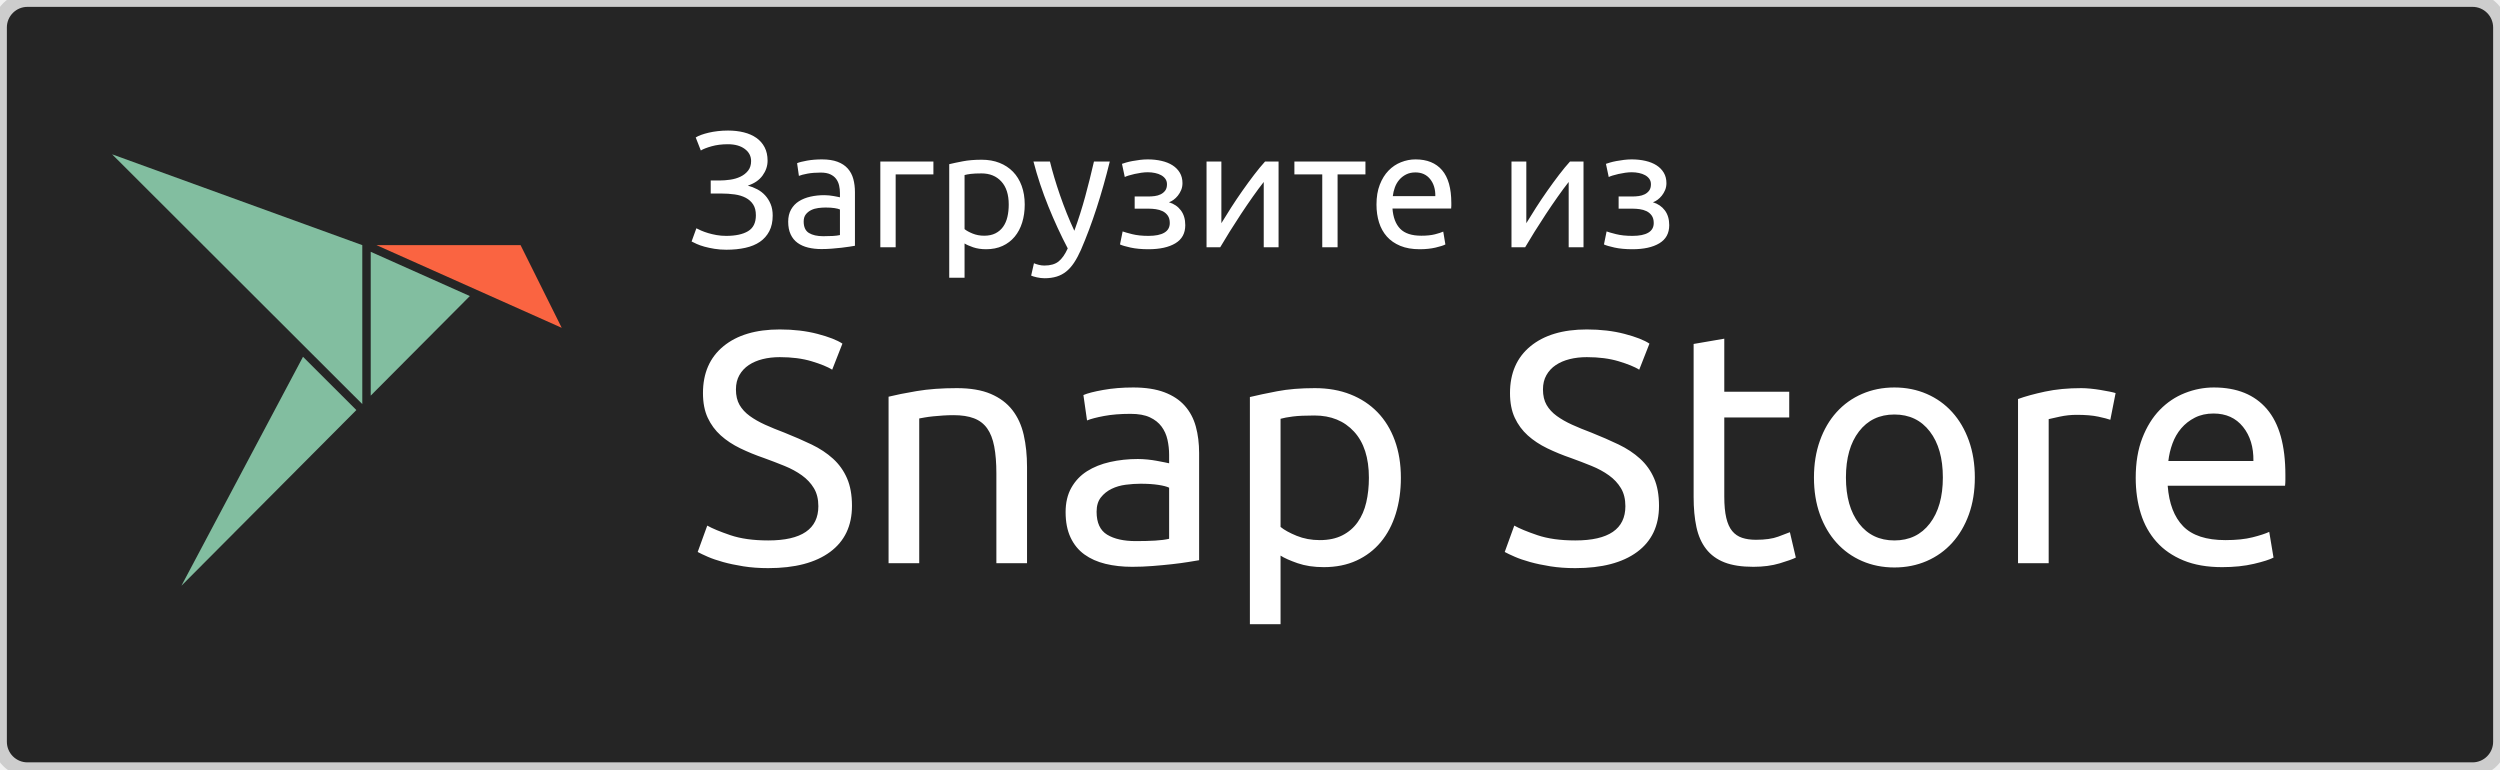
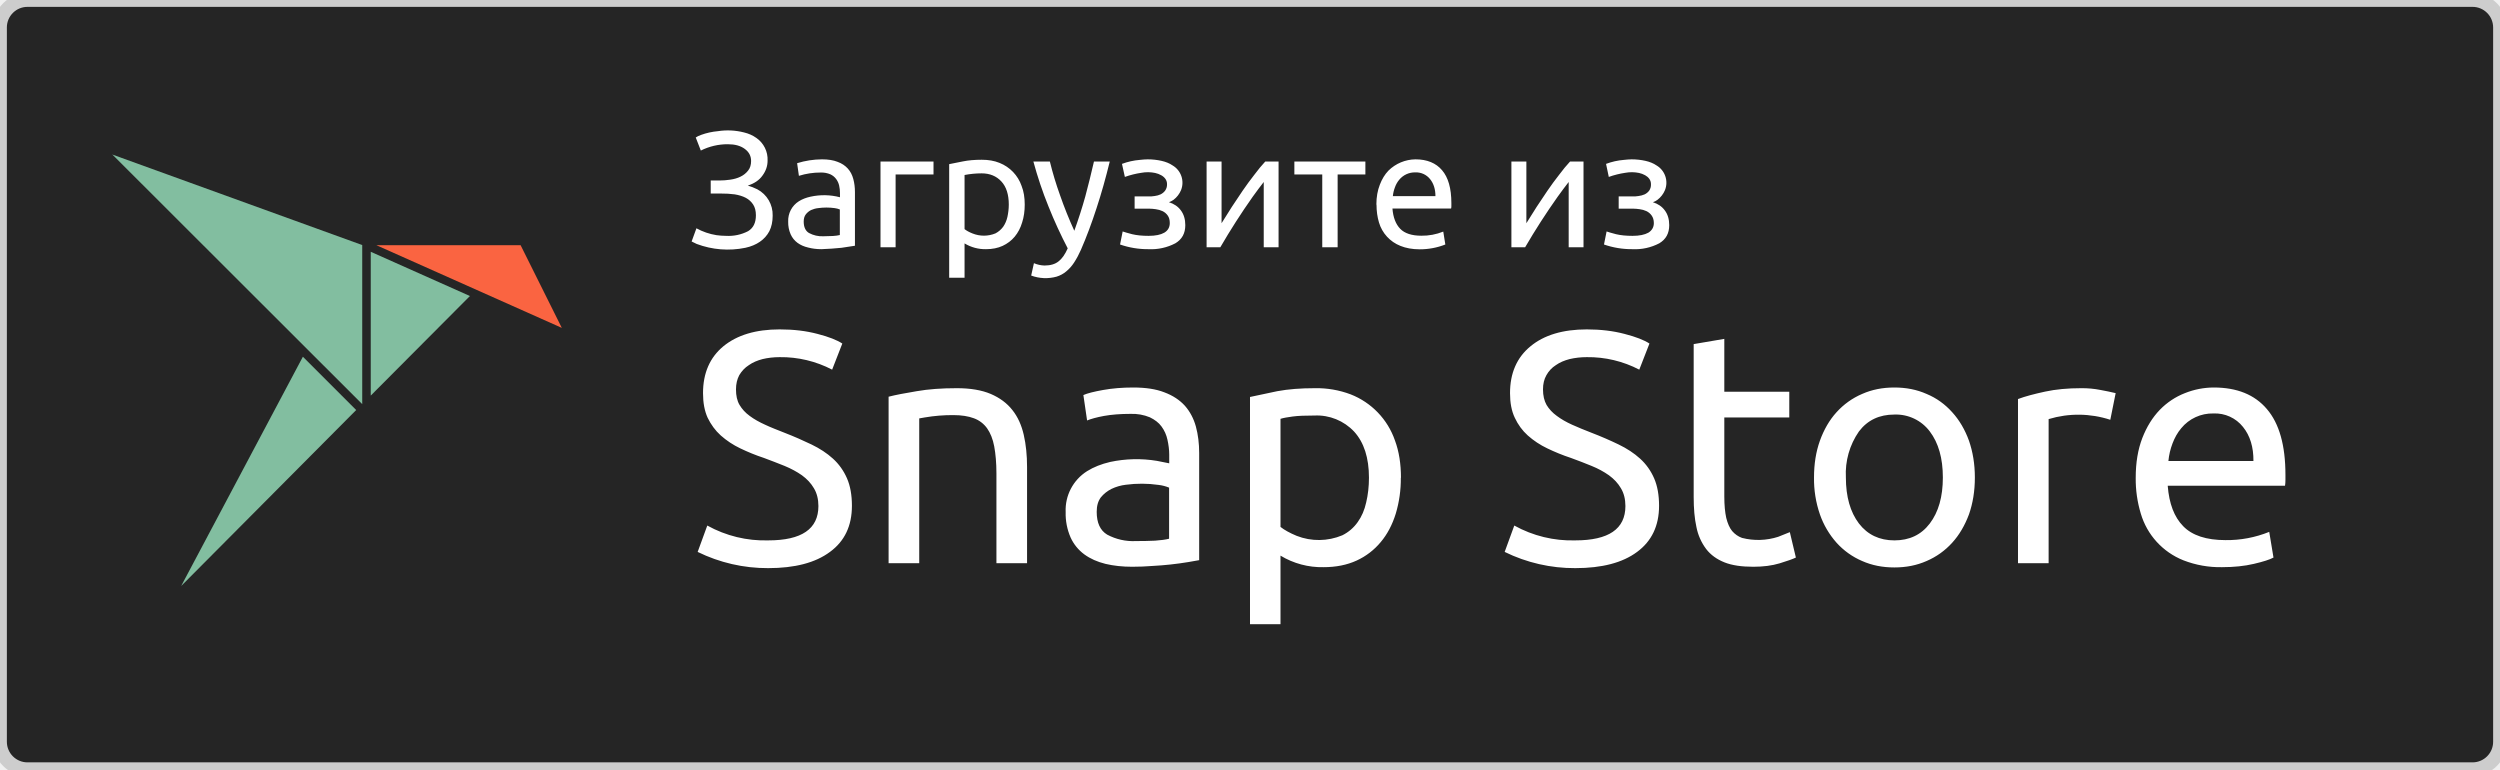
- <svg xmlns="http://www.w3.org/2000/svg" width="182px" height="56px" viewBox="0 0 182 56" version="1.1">
-   <g id="[RU]-snap-store-black-uneditable" stroke="none" stroke-width="1" fill="none" fill-rule="evenodd">
-     <rect id="Rectangle-path" stroke="#CDCDCD" fill="#252525" x="0" y="0" width="182" height="56" rx="2" />
-     <g id="logo" transform="translate(8, 11)" fill-rule="nonzero">
-       <path d="M18.988,17.802 L18.988,7.331 L26.205,10.553 L18.988,17.802 Z M5.208,31.641 L14.059,14.974 L17.942,18.852 L5.208,31.641 Z M0.16,0.233 L18.375,6.846 L18.375,18.417 L0.16,0.233 Z" id="body" fill="#82BEA0" />
-       <polygon id="head" fill="#FA6441" points="29.897 6.845 19.406 6.845 32.894 12.866" />
+ <svg xmlns="http://www.w3.org/2000/svg" width="182" height="56">
+   <g fill="none" fill-rule="evenodd">
+     <rect stroke="#CDCDCD" fill="#252525" width="182" height="56" rx="2" />
+     <g fill-rule="nonzero">
+       <path d="M26.99 28.8V18.33l7.22 3.22-7.22 7.25zM13.2 42.64l8.85-16.67 3.88 3.88-12.73 12.8zm-5.05-31.4l18.22 6.6v11.58L8.16 11.23z" fill="#82BEA0" />
+       <path fill="#FA6441" d="M37.9 17.85H27.4l13.5 6.02z" />
    </g>
-     <path d="M51.74,13.14 L52.364,13.14 C52.628,13.14 52.896,13.12 53.168,13.08 C53.44,13.04 53.688,12.966 53.912,12.858 C54.136,12.75 54.32,12.604 54.464,12.42 C54.608,12.236 54.68,12.004 54.68,11.724 C54.68,11.364 54.526,11.07 54.218,10.842 C53.91,10.614 53.5,10.5 52.988,10.5 C52.548,10.5 52.152,10.55 51.8,10.65 C51.448,10.75 51.188,10.852 51.02,10.956 L50.648,10.008 C50.744,9.944 50.874,9.882 51.038,9.822 C51.202,9.762 51.386,9.708 51.59,9.66 C51.794,9.612 52.016,9.574 52.256,9.546 C52.496,9.518 52.744,9.504 53,9.504 C53.416,9.504 53.8,9.548 54.152,9.636 C54.504,9.724 54.808,9.858 55.064,10.038 C55.32,10.218 55.52,10.446 55.664,10.722 C55.808,10.998 55.88,11.324 55.88,11.7 C55.88,12.084 55.758,12.444 55.514,12.78 C55.27,13.116 54.912,13.36 54.44,13.512 C54.68,13.576 54.91,13.666 55.13,13.782 C55.35,13.898 55.542,14.046 55.706,14.226 C55.87,14.406 56.002,14.616 56.102,14.856 C56.202,15.096 56.252,15.376 56.252,15.696 C56.252,16.136 56.17,16.514 56.006,16.83 C55.842,17.146 55.614,17.404 55.322,17.604 C55.03,17.804 54.676,17.95 54.26,18.042 C53.844,18.134 53.384,18.18 52.88,18.18 C52.576,18.18 52.288,18.158 52.016,18.114 C51.744,18.07 51.5,18.018 51.284,17.958 C51.068,17.898 50.88,17.832 50.72,17.76 C50.56,17.688 50.436,17.628 50.348,17.58 L50.696,16.62 C50.784,16.668 50.902,16.724 51.05,16.788 C51.198,16.852 51.364,16.912 51.548,16.968 C51.732,17.024 51.936,17.072 52.16,17.112 C52.384,17.152 52.62,17.172 52.868,17.172 C53.548,17.172 54.078,17.058 54.458,16.83 C54.838,16.602 55.028,16.216 55.028,15.672 C55.028,15.352 54.962,15.09 54.83,14.886 C54.698,14.682 54.518,14.52 54.29,14.4 C54.062,14.28 53.794,14.198 53.486,14.154 C53.178,14.11 52.844,14.088 52.484,14.088 L51.74,14.088 L51.74,13.14 Z M59.936,17.196 C60.2,17.196 60.434,17.19 60.638,17.178 C60.842,17.166 61.012,17.144 61.148,17.112 L61.148,15.252 C61.068,15.212 60.938,15.178 60.758,15.15 C60.578,15.122 60.36,15.108 60.104,15.108 C59.936,15.108 59.758,15.12 59.57,15.144 C59.382,15.168 59.21,15.218 59.054,15.294 C58.898,15.37 58.768,15.474 58.664,15.606 C58.56,15.738 58.508,15.912 58.508,16.128 C58.508,16.528 58.636,16.806 58.892,16.962 C59.148,17.118 59.496,17.196 59.936,17.196 Z M59.84,11.604 C60.288,11.604 60.666,11.662 60.974,11.778 C61.282,11.894 61.53,12.058 61.718,12.27 C61.906,12.482 62.04,12.734 62.12,13.026 C62.2,13.318 62.24,13.64 62.24,13.992 L62.24,17.892 C62.144,17.908 62.01,17.93 61.838,17.958 C61.666,17.986 61.472,18.012 61.256,18.036 C61.04,18.06 60.806,18.082 60.554,18.102 C60.302,18.122 60.052,18.132 59.804,18.132 C59.452,18.132 59.128,18.096 58.832,18.024 C58.536,17.952 58.28,17.838 58.064,17.682 C57.848,17.526 57.68,17.32 57.56,17.064 C57.44,16.808 57.38,16.5 57.38,16.14 C57.38,15.796 57.45,15.5 57.59,15.252 C57.73,15.004 57.92,14.804 58.16,14.652 C58.4,14.5 58.68,14.388 59,14.316 C59.32,14.244 59.656,14.208 60.008,14.208 C60.12,14.208 60.236,14.214 60.356,14.226 C60.476,14.238 60.59,14.254 60.698,14.274 C60.806,14.294 60.9,14.312 60.98,14.328 C61.06,14.344 61.116,14.356 61.148,14.364 L61.148,14.052 C61.148,13.868 61.128,13.686 61.088,13.506 C61.048,13.326 60.976,13.166 60.872,13.026 C60.768,12.886 60.626,12.774 60.446,12.69 C60.266,12.606 60.032,12.564 59.744,12.564 C59.376,12.564 59.054,12.59 58.778,12.642 C58.502,12.694 58.296,12.748 58.16,12.804 L58.028,11.88 C58.172,11.816 58.412,11.754 58.748,11.694 C59.084,11.634 59.448,11.604 59.84,11.604 Z M67.952,12.696 L65.204,12.696 L65.204,18 L64.088,18 L64.088,11.76 L67.952,11.76 L67.952,12.696 Z M73.436,14.892 C73.436,14.164 73.256,13.604 72.896,13.212 C72.536,12.82 72.056,12.624 71.456,12.624 C71.12,12.624 70.858,12.636 70.67,12.66 C70.482,12.684 70.332,12.712 70.22,12.744 L70.22,16.68 C70.356,16.792 70.552,16.9 70.808,17.004 C71.064,17.108 71.344,17.16 71.648,17.16 C71.968,17.16 72.242,17.102 72.47,16.986 C72.698,16.87 72.884,16.71 73.028,16.506 C73.172,16.302 73.276,16.062 73.34,15.786 C73.404,15.51 73.436,15.212 73.436,14.892 Z M74.6,14.892 C74.6,15.364 74.538,15.8 74.414,16.2 C74.29,16.6 74.108,16.944 73.868,17.232 C73.628,17.52 73.334,17.744 72.986,17.904 C72.638,18.064 72.24,18.144 71.792,18.144 C71.432,18.144 71.114,18.096 70.838,18 C70.562,17.904 70.356,17.812 70.22,17.724 L70.22,20.22 L69.104,20.22 L69.104,11.952 C69.368,11.888 69.698,11.818 70.094,11.742 C70.49,11.666 70.948,11.628 71.468,11.628 C71.948,11.628 72.38,11.704 72.764,11.856 C73.148,12.008 73.476,12.224 73.748,12.504 C74.02,12.784 74.23,13.126 74.378,13.53 C74.526,13.934 74.6,14.388 74.6,14.892 Z M75.272,19.164 C75.36,19.204 75.474,19.242 75.614,19.278 C75.754,19.314 75.892,19.332 76.028,19.332 C76.468,19.332 76.812,19.234 77.06,19.038 C77.308,18.842 77.532,18.524 77.732,18.084 C77.228,17.124 76.758,16.106 76.322,15.03 C75.886,13.954 75.524,12.864 75.236,11.76 L76.436,11.76 C76.524,12.12 76.63,12.508 76.754,12.924 C76.878,13.34 77.016,13.768 77.168,14.208 C77.32,14.648 77.484,15.088 77.66,15.528 C77.836,15.968 78.02,16.392 78.212,16.8 C78.516,15.96 78.78,15.128 79.004,14.304 C79.228,13.48 79.44,12.632 79.64,11.76 L80.792,11.76 C80.504,12.936 80.184,14.066 79.832,15.15 C79.48,16.234 79.1,17.248 78.692,18.192 C78.532,18.552 78.366,18.862 78.194,19.122 C78.022,19.382 77.832,19.596 77.624,19.764 C77.416,19.932 77.182,20.056 76.922,20.136 C76.662,20.216 76.368,20.256 76.04,20.256 C75.952,20.256 75.86,20.25 75.764,20.238 C75.668,20.226 75.574,20.21 75.482,20.19 C75.39,20.17 75.306,20.148 75.23,20.124 C75.154,20.1 75.1,20.08 75.068,20.064 L75.272,19.164 Z M83.552,11.604 C83.912,11.604 84.248,11.64 84.56,11.712 C84.872,11.784 85.14,11.892 85.364,12.036 C85.588,12.18 85.764,12.36 85.892,12.576 C86.02,12.792 86.084,13.044 86.084,13.332 C86.084,13.516 86.052,13.684 85.988,13.836 C85.924,13.988 85.844,14.124 85.748,14.244 C85.652,14.364 85.546,14.466 85.43,14.55 C85.314,14.634 85.204,14.692 85.1,14.724 C85.468,14.836 85.758,15.034 85.97,15.318 C86.182,15.602 86.288,15.96 86.288,16.392 C86.288,16.984 86.048,17.424 85.568,17.712 C85.088,18 84.436,18.144 83.612,18.144 C83.108,18.144 82.674,18.104 82.31,18.024 C81.946,17.944 81.688,17.868 81.536,17.796 L81.728,16.848 C81.856,16.896 82.086,16.962 82.418,17.046 C82.75,17.13 83.148,17.172 83.612,17.172 C84.116,17.172 84.5,17.094 84.764,16.938 C85.028,16.782 85.16,16.548 85.16,16.236 C85.16,16.012 85.11,15.83 85.01,15.69 C84.91,15.55 84.784,15.444 84.632,15.372 C84.48,15.3 84.316,15.252 84.14,15.228 C83.964,15.204 83.8,15.192 83.648,15.192 L82.604,15.192 L82.604,14.304 L83.612,14.304 C83.756,14.304 83.906,14.294 84.062,14.274 C84.218,14.254 84.362,14.212 84.494,14.148 C84.626,14.084 84.736,13.994 84.824,13.878 C84.912,13.762 84.956,13.608 84.956,13.416 C84.956,13.264 84.918,13.134 84.842,13.026 C84.766,12.918 84.664,12.828 84.536,12.756 C84.408,12.684 84.258,12.63 84.086,12.594 C83.914,12.558 83.736,12.54 83.552,12.54 C83.408,12.54 83.252,12.552 83.084,12.576 C82.916,12.6 82.752,12.63 82.592,12.666 C82.432,12.702 82.288,12.74 82.16,12.78 C82.032,12.82 81.94,12.856 81.884,12.888 L81.68,11.928 C81.744,11.904 81.844,11.872 81.98,11.832 C82.116,11.792 82.27,11.756 82.442,11.724 C82.614,11.692 82.796,11.664 82.988,11.64 C83.18,11.616 83.368,11.604 83.552,11.604 Z M93.08,11.76 L93.08,18 L92,18 L92,13.248 C91.76,13.552 91.496,13.908 91.208,14.316 C90.92,14.724 90.632,15.146 90.344,15.582 C90.056,16.018 89.78,16.448 89.516,16.872 C89.252,17.296 89.024,17.672 88.832,18 L87.836,18 L87.836,11.76 L88.916,11.76 L88.916,16.248 C89.124,15.904 89.36,15.526 89.624,15.114 C89.888,14.702 90.162,14.294 90.446,13.89 C90.73,13.486 91.014,13.098 91.298,12.726 C91.582,12.354 91.848,12.032 92.096,11.76 L93.08,11.76 Z M99.404,11.76 L99.404,12.696 L97.376,12.696 L97.376,18 L96.26,18 L96.26,12.696 L94.232,12.696 L94.232,11.76 L99.404,11.76 Z M100.208,14.892 C100.208,14.34 100.288,13.858 100.448,13.446 C100.608,13.034 100.82,12.692 101.084,12.42 C101.348,12.148 101.652,11.944 101.996,11.808 C102.34,11.672 102.692,11.604 103.052,11.604 C103.892,11.604 104.536,11.866 104.984,12.39 C105.432,12.914 105.656,13.712 105.656,14.784 L105.656,14.97 C105.656,15.046 105.652,15.116 105.644,15.18 L101.372,15.18 C101.42,15.828 101.608,16.32 101.936,16.656 C102.264,16.992 102.776,17.16 103.472,17.16 C103.864,17.16 104.194,17.126 104.462,17.058 C104.73,16.99 104.932,16.924 105.068,16.86 L105.224,17.796 C105.088,17.868 104.85,17.944 104.51,18.024 C104.17,18.104 103.784,18.144 103.352,18.144 C102.808,18.144 102.338,18.062 101.942,17.898 C101.546,17.734 101.22,17.508 100.964,17.22 C100.708,16.932 100.518,16.59 100.394,16.194 C100.27,15.798 100.208,15.364 100.208,14.892 Z M104.492,14.28 C104.5,13.776 104.374,13.362 104.114,13.038 C103.854,12.714 103.496,12.552 103.04,12.552 C102.784,12.552 102.558,12.602 102.362,12.702 C102.166,12.802 102,12.932 101.864,13.092 C101.728,13.252 101.622,13.436 101.546,13.644 C101.47,13.852 101.42,14.064 101.396,14.28 L104.492,14.28 Z M115.28,11.76 L115.28,18 L114.2,18 L114.2,13.248 C113.96,13.552 113.696,13.908 113.408,14.316 C113.12,14.724 112.832,15.146 112.544,15.582 C112.256,16.018 111.98,16.448 111.716,16.872 C111.452,17.296 111.224,17.672 111.032,18 L110.036,18 L110.036,11.76 L111.116,11.76 L111.116,16.248 C111.324,15.904 111.56,15.526 111.824,15.114 C112.088,14.702 112.362,14.294 112.646,13.89 C112.93,13.486 113.214,13.098 113.498,12.726 C113.782,12.354 114.048,12.032 114.296,11.76 L115.28,11.76 Z M118.784,11.604 C119.144,11.604 119.48,11.64 119.792,11.712 C120.104,11.784 120.372,11.892 120.596,12.036 C120.82,12.18 120.996,12.36 121.124,12.576 C121.252,12.792 121.316,13.044 121.316,13.332 C121.316,13.516 121.284,13.684 121.22,13.836 C121.156,13.988 121.076,14.124 120.98,14.244 C120.884,14.364 120.778,14.466 120.662,14.55 C120.546,14.634 120.436,14.692 120.332,14.724 C120.7,14.836 120.99,15.034 121.202,15.318 C121.414,15.602 121.52,15.96 121.52,16.392 C121.52,16.984 121.28,17.424 120.8,17.712 C120.32,18 119.668,18.144 118.844,18.144 C118.34,18.144 117.906,18.104 117.542,18.024 C117.178,17.944 116.92,17.868 116.768,17.796 L116.96,16.848 C117.088,16.896 117.318,16.962 117.65,17.046 C117.982,17.13 118.38,17.172 118.844,17.172 C119.348,17.172 119.732,17.094 119.996,16.938 C120.26,16.782 120.392,16.548 120.392,16.236 C120.392,16.012 120.342,15.83 120.242,15.69 C120.142,15.55 120.016,15.444 119.864,15.372 C119.712,15.3 119.548,15.252 119.372,15.228 C119.196,15.204 119.032,15.192 118.88,15.192 L117.836,15.192 L117.836,14.304 L118.844,14.304 C118.988,14.304 119.138,14.294 119.294,14.274 C119.45,14.254 119.594,14.212 119.726,14.148 C119.858,14.084 119.968,13.994 120.056,13.878 C120.144,13.762 120.188,13.608 120.188,13.416 C120.188,13.264 120.15,13.134 120.074,13.026 C119.998,12.918 119.896,12.828 119.768,12.756 C119.64,12.684 119.49,12.63 119.318,12.594 C119.146,12.558 118.968,12.54 118.784,12.54 C118.64,12.54 118.484,12.552 118.316,12.576 C118.148,12.6 117.984,12.63 117.824,12.666 C117.664,12.702 117.52,12.74 117.392,12.78 C117.264,12.82 117.172,12.856 117.116,12.888 L116.912,11.928 C116.976,11.904 117.076,11.872 117.212,11.832 C117.348,11.792 117.502,11.756 117.674,11.724 C117.846,11.692 118.028,11.664 118.22,11.64 C118.412,11.616 118.6,11.604 118.784,11.604 Z" id="Get-it-from-the" fill="#FFFFFF" />
-     <path d="M55.928,39.344 C58.36,39.344 59.576,38.512 59.576,36.848 C59.576,36.336 59.468,35.9 59.252,35.54 C59.036,35.18 58.744,34.868 58.376,34.604 C58.008,34.34 57.588,34.112 57.116,33.92 C56.644,33.728 56.144,33.536 55.616,33.344 C55.008,33.136 54.432,32.9 53.888,32.636 C53.344,32.372 52.872,32.06 52.472,31.7 C52.072,31.34 51.756,30.912 51.524,30.416 C51.292,29.92 51.176,29.32 51.176,28.616 C51.176,27.16 51.672,26.024 52.664,25.208 C53.656,24.392 55.024,23.984 56.768,23.984 C57.776,23.984 58.692,24.092 59.516,24.308 C60.34,24.524 60.944,24.76 61.328,25.016 L60.584,26.912 C60.248,26.704 59.748,26.5 59.084,26.3 C58.42,26.1 57.648,26 56.768,26 C56.32,26 55.904,26.048 55.52,26.144 C55.136,26.24 54.8,26.384 54.512,26.576 C54.224,26.768 53.996,27.012 53.828,27.308 C53.66,27.604 53.576,27.952 53.576,28.352 C53.576,28.8 53.664,29.176 53.84,29.48 C54.016,29.784 54.264,30.052 54.584,30.284 C54.904,30.516 55.276,30.728 55.7,30.92 C56.124,31.112 56.592,31.304 57.104,31.496 C57.824,31.784 58.484,32.072 59.084,32.36 C59.684,32.648 60.204,32.992 60.644,33.392 C61.084,33.792 61.424,34.268 61.664,34.82 C61.904,35.372 62.024,36.04 62.024,36.824 C62.024,38.28 61.492,39.4 60.428,40.184 C59.364,40.968 57.864,41.36 55.928,41.36 C55.272,41.36 54.668,41.316 54.116,41.228 C53.564,41.14 53.072,41.036 52.64,40.916 C52.208,40.796 51.836,40.668 51.524,40.532 C51.212,40.396 50.968,40.28 50.792,40.184 L51.488,38.264 C51.856,38.472 52.416,38.704 53.168,38.96 C53.92,39.216 54.84,39.344 55.928,39.344 Z M64.688,28.88 C65.2,28.752 65.88,28.616 66.728,28.472 C67.576,28.328 68.552,28.256 69.656,28.256 C70.648,28.256 71.472,28.396 72.128,28.676 C72.784,28.956 73.308,29.348 73.7,29.852 C74.092,30.356 74.368,30.96 74.528,31.664 C74.688,32.368 74.768,33.144 74.768,33.992 L74.768,41 L72.536,41 L72.536,34.472 C72.536,33.704 72.484,33.048 72.38,32.504 C72.276,31.96 72.104,31.52 71.864,31.184 C71.624,30.848 71.304,30.604 70.904,30.452 C70.504,30.3 70.008,30.224 69.416,30.224 C69.176,30.224 68.928,30.232 68.672,30.248 C68.416,30.264 68.172,30.284 67.94,30.308 C67.708,30.332 67.5,30.36 67.316,30.392 C67.132,30.424 67,30.448 66.92,30.464 L66.92,41 L64.688,41 L64.688,28.88 Z M82.688,39.392 C83.216,39.392 83.684,39.38 84.092,39.356 C84.5,39.332 84.84,39.288 85.112,39.224 L85.112,35.504 C84.952,35.424 84.692,35.356 84.332,35.3 C83.972,35.244 83.536,35.216 83.024,35.216 C82.688,35.216 82.332,35.24 81.956,35.288 C81.58,35.336 81.236,35.436 80.924,35.588 C80.612,35.74 80.352,35.948 80.144,36.212 C79.936,36.476 79.832,36.824 79.832,37.256 C79.832,38.056 80.088,38.612 80.6,38.924 C81.112,39.236 81.808,39.392 82.688,39.392 Z M82.496,28.208 C83.392,28.208 84.148,28.324 84.764,28.556 C85.38,28.788 85.876,29.116 86.252,29.54 C86.628,29.964 86.896,30.468 87.056,31.052 C87.216,31.636 87.296,32.28 87.296,32.984 L87.296,40.784 C87.104,40.816 86.836,40.86 86.492,40.916 C86.148,40.972 85.76,41.024 85.328,41.072 C84.896,41.12 84.428,41.164 83.924,41.204 C83.42,41.244 82.92,41.264 82.424,41.264 C81.72,41.264 81.072,41.192 80.48,41.048 C79.888,40.904 79.376,40.676 78.944,40.364 C78.512,40.052 78.176,39.64 77.936,39.128 C77.696,38.616 77.576,38 77.576,37.28 C77.576,36.592 77.716,36 77.996,35.504 C78.276,35.008 78.656,34.608 79.136,34.304 C79.616,34 80.176,33.776 80.816,33.632 C81.456,33.488 82.128,33.416 82.832,33.416 C83.056,33.416 83.288,33.428 83.528,33.452 C83.768,33.476 83.996,33.508 84.212,33.548 C84.428,33.588 84.616,33.624 84.776,33.656 C84.936,33.688 85.048,33.712 85.112,33.728 L85.112,33.104 C85.112,32.736 85.072,32.372 84.992,32.012 C84.912,31.652 84.768,31.332 84.56,31.052 C84.352,30.772 84.068,30.548 83.708,30.38 C83.348,30.212 82.88,30.128 82.304,30.128 C81.568,30.128 80.924,30.18 80.372,30.284 C79.82,30.388 79.408,30.496 79.136,30.608 L78.872,28.76 C79.16,28.632 79.64,28.508 80.312,28.388 C80.984,28.268 81.712,28.208 82.496,28.208 Z M99.656,34.784 C99.656,33.328 99.296,32.208 98.576,31.424 C97.856,30.64 96.896,30.248 95.696,30.248 C95.024,30.248 94.5,30.272 94.124,30.32 C93.748,30.368 93.448,30.424 93.224,30.488 L93.224,38.36 C93.496,38.584 93.888,38.8 94.4,39.008 C94.912,39.216 95.472,39.32 96.08,39.32 C96.72,39.32 97.268,39.204 97.724,38.972 C98.18,38.74 98.552,38.42 98.84,38.012 C99.128,37.604 99.336,37.124 99.464,36.572 C99.592,36.02 99.656,35.424 99.656,34.784 Z M101.984,34.784 C101.984,35.728 101.86,36.6 101.612,37.4 C101.364,38.2 101,38.888 100.52,39.464 C100.04,40.04 99.452,40.488 98.756,40.808 C98.06,41.128 97.264,41.288 96.368,41.288 C95.648,41.288 95.012,41.192 94.46,41 C93.908,40.808 93.496,40.624 93.224,40.448 L93.224,45.44 L90.992,45.44 L90.992,28.904 C91.52,28.776 92.18,28.636 92.972,28.484 C93.764,28.332 94.68,28.256 95.72,28.256 C96.68,28.256 97.544,28.408 98.312,28.712 C99.08,29.016 99.736,29.448 100.28,30.008 C100.824,30.568 101.244,31.252 101.54,32.06 C101.836,32.868 101.984,33.776 101.984,34.784 Z M114.68,39.344 C117.112,39.344 118.328,38.512 118.328,36.848 C118.328,36.336 118.22,35.9 118.004,35.54 C117.788,35.18 117.496,34.868 117.128,34.604 C116.76,34.34 116.34,34.112 115.868,33.92 C115.396,33.728 114.896,33.536 114.368,33.344 C113.76,33.136 113.184,32.9 112.64,32.636 C112.096,32.372 111.624,32.06 111.224,31.7 C110.824,31.34 110.508,30.912 110.276,30.416 C110.044,29.92 109.928,29.32 109.928,28.616 C109.928,27.16 110.424,26.024 111.416,25.208 C112.408,24.392 113.776,23.984 115.52,23.984 C116.528,23.984 117.444,24.092 118.268,24.308 C119.092,24.524 119.696,24.76 120.08,25.016 L119.336,26.912 C119,26.704 118.5,26.5 117.836,26.3 C117.172,26.1 116.4,26 115.52,26 C115.072,26 114.656,26.048 114.272,26.144 C113.888,26.24 113.552,26.384 113.264,26.576 C112.976,26.768 112.748,27.012 112.58,27.308 C112.412,27.604 112.328,27.952 112.328,28.352 C112.328,28.8 112.416,29.176 112.592,29.48 C112.768,29.784 113.016,30.052 113.336,30.284 C113.656,30.516 114.028,30.728 114.452,30.92 C114.876,31.112 115.344,31.304 115.856,31.496 C116.576,31.784 117.236,32.072 117.836,32.36 C118.436,32.648 118.956,32.992 119.396,33.392 C119.836,33.792 120.176,34.268 120.416,34.82 C120.656,35.372 120.776,36.04 120.776,36.824 C120.776,38.28 120.244,39.4 119.18,40.184 C118.116,40.968 116.616,41.36 114.68,41.36 C114.024,41.36 113.42,41.316 112.868,41.228 C112.316,41.14 111.824,41.036 111.392,40.916 C110.96,40.796 110.588,40.668 110.276,40.532 C109.964,40.396 109.72,40.28 109.544,40.184 L110.24,38.264 C110.608,38.472 111.168,38.704 111.92,38.96 C112.672,39.216 113.592,39.344 114.68,39.344 Z M125.528,28.52 L130.256,28.52 L130.256,30.392 L125.528,30.392 L125.528,36.152 C125.528,36.776 125.576,37.292 125.672,37.7 C125.768,38.108 125.912,38.428 126.104,38.66 C126.296,38.892 126.536,39.056 126.824,39.152 C127.112,39.248 127.448,39.296 127.832,39.296 C128.504,39.296 129.044,39.22 129.452,39.068 C129.86,38.916 130.144,38.808 130.304,38.744 L130.736,40.592 C130.512,40.704 130.12,40.844 129.56,41.012 C129,41.18 128.36,41.264 127.64,41.264 C126.792,41.264 126.092,41.156 125.54,40.94 C124.988,40.724 124.544,40.4 124.208,39.968 C123.872,39.536 123.636,39.004 123.5,38.372 C123.364,37.74 123.296,37.008 123.296,36.176 L123.296,25.04 L125.528,24.656 L125.528,28.52 Z M143.768,34.76 C143.768,35.752 143.624,36.648 143.336,37.448 C143.048,38.248 142.644,38.936 142.124,39.512 C141.604,40.088 140.984,40.532 140.264,40.844 C139.544,41.156 138.76,41.312 137.912,41.312 C137.064,41.312 136.28,41.156 135.56,40.844 C134.84,40.532 134.22,40.088 133.7,39.512 C133.18,38.936 132.776,38.248 132.488,37.448 C132.2,36.648 132.056,35.752 132.056,34.76 C132.056,33.784 132.2,32.892 132.488,32.084 C132.776,31.276 133.18,30.584 133.7,30.008 C134.22,29.432 134.84,28.988 135.56,28.676 C136.28,28.364 137.064,28.208 137.912,28.208 C138.76,28.208 139.544,28.364 140.264,28.676 C140.984,28.988 141.604,29.432 142.124,30.008 C142.644,30.584 143.048,31.276 143.336,32.084 C143.624,32.892 143.768,33.784 143.768,34.76 Z M141.44,34.76 C141.44,33.352 141.124,32.236 140.492,31.412 C139.86,30.588 139,30.176 137.912,30.176 C136.824,30.176 135.964,30.588 135.332,31.412 C134.7,32.236 134.384,33.352 134.384,34.76 C134.384,36.168 134.7,37.284 135.332,38.108 C135.964,38.932 136.824,39.344 137.912,39.344 C139,39.344 139.86,38.932 140.492,38.108 C141.124,37.284 141.44,36.168 141.44,34.76 Z M151.52,28.256 C151.712,28.256 151.932,28.268 152.18,28.292 C152.428,28.316 152.672,28.348 152.912,28.388 C153.152,28.428 153.372,28.468 153.572,28.508 C153.772,28.548 153.92,28.584 154.016,28.616 L153.632,30.56 C153.456,30.496 153.164,30.42 152.756,30.332 C152.348,30.244 151.824,30.2 151.184,30.2 C150.768,30.2 150.356,30.244 149.948,30.332 C149.54,30.42 149.272,30.48 149.144,30.512 L149.144,41 L146.912,41 L146.912,29.048 C147.44,28.856 148.096,28.676 148.88,28.508 C149.664,28.34 150.544,28.256 151.52,28.256 Z M155.48,34.784 C155.48,33.68 155.64,32.716 155.96,31.892 C156.28,31.068 156.704,30.384 157.232,29.84 C157.76,29.296 158.368,28.888 159.056,28.616 C159.744,28.344 160.448,28.208 161.168,28.208 C162.848,28.208 164.136,28.732 165.032,29.78 C165.928,30.828 166.376,32.424 166.376,34.568 L166.376,34.94 C166.376,35.092 166.368,35.232 166.352,35.36 L157.808,35.36 C157.904,36.656 158.28,37.64 158.936,38.312 C159.592,38.984 160.616,39.32 162.008,39.32 C162.792,39.32 163.452,39.252 163.988,39.116 C164.524,38.98 164.928,38.848 165.2,38.72 L165.512,40.592 C165.24,40.736 164.764,40.888 164.084,41.048 C163.404,41.208 162.632,41.288 161.768,41.288 C160.68,41.288 159.74,41.124 158.948,40.796 C158.156,40.468 157.504,40.016 156.992,39.44 C156.48,38.864 156.1,38.18 155.852,37.388 C155.604,36.596 155.48,35.728 155.48,34.784 Z M164.048,33.56 C164.064,32.552 163.812,31.724 163.292,31.076 C162.772,30.428 162.056,30.104 161.144,30.104 C160.632,30.104 160.18,30.204 159.788,30.404 C159.396,30.604 159.064,30.864 158.792,31.184 C158.52,31.504 158.308,31.872 158.156,32.288 C158.004,32.704 157.904,33.128 157.856,33.56 L164.048,33.56 Z" id="Snap-Store" fill="#FFFFFF" />
+     <path d="M51.74 13.14h.62c.27 0 .54-.02.8-.06.28-.04.53-.11.75-.22.23-.11.41-.26.55-.44.15-.18.22-.42.22-.7 0-.36-.15-.65-.46-.88-.31-.23-.72-.34-1.23-.34a4.35 4.35 0 00-1.97.46l-.37-.95c.1-.07.22-.13.39-.19a4.84 4.84 0 011.22-.27 4.74 4.74 0 011.9.09c.34.08.65.22.9.4a1.9 1.9 0 01.82 1.66c0 .38-.12.74-.37 1.08-.24.34-.6.58-1.07.73.24.07.47.16.69.27a2.1 2.1 0 011.12 1.92c0 .44-.08.81-.24 1.13-.17.32-.4.57-.69.77-.29.2-.64.35-1.06.44a6.4 6.4 0 01-3.54-.28 5.73 5.73 0 01-.37-.18l.35-.96a4.48 4.48 0 001.46.5c.22.03.46.05.7.05a3.1 3.1 0 001.6-.34c.38-.23.57-.61.57-1.16 0-.32-.07-.58-.2-.78-.13-.2-.31-.37-.54-.49-.23-.12-.5-.2-.8-.25a7.1 7.1 0 00-1-.06h-.75v-.95zm8.2 4.06l.7-.02c.2-.01.37-.04.5-.07v-1.86a1.43 1.43 0 00-.38-.1 4.34 4.34 0 00-1.19 0c-.19.02-.36.07-.52.14a1.1 1.1 0 00-.39.32c-.1.13-.15.3-.15.52 0 .4.13.68.38.83a2 2 0 001.05.24zm-.1-5.6c.45 0 .83.06 1.13.18.31.11.56.28.75.49.19.21.32.46.4.76.08.29.12.61.12.96v3.9a115 115 0 01-.98.15 22.5 22.5 0 01-1.46.1c-.35 0-.67-.04-.97-.12-.3-.07-.55-.18-.77-.34a1.57 1.57 0 01-.5-.62 2.16 2.16 0 01-.18-.92 1.67 1.67 0 01.78-1.49c.24-.15.52-.26.84-.33a4.58 4.58 0 012.15.04v-.3c0-.2-.02-.37-.06-.55a1.25 1.25 0 00-.22-.48 1.1 1.1 0 00-.42-.34 1.67 1.67 0 00-.7-.13 5.27 5.27 0 00-1.59.24l-.13-.92a6.22 6.22 0 011.81-.28zm8.11 1.1H65.2V18H64.1v-6.24h3.86v.94zm5.49 2.2c0-.74-.18-1.3-.54-1.69-.36-.39-.84-.59-1.44-.59a6.59 6.59 0 00-1.24.12v3.94c.14.11.33.22.59.32a2.21 2.21 0 001.66-.01c.23-.12.41-.28.56-.48.14-.2.25-.45.31-.72.06-.28.1-.58.1-.9zm1.16 0c0 .46-.06.9-.19 1.3-.12.4-.3.74-.54 1.03-.24.29-.54.51-.88.67-.35.16-.75.24-1.2.24a2.9 2.9 0 01-1.57-.42v2.5H69.1v-8.27l1-.2c.39-.08.85-.12 1.37-.12.48 0 .91.07 1.3.23a2.78 2.78 0 011.6 1.67c.16.4.23.86.23 1.36zm.67 4.26a2.12 2.12 0 00.76.17c.44 0 .78-.1 1.03-.3.25-.19.47-.5.67-.95-.5-.96-.97-1.97-1.4-3.05-.44-1.08-.8-2.17-1.1-3.27h1.2a24.27 24.27 0 00.74 2.45 29.42 29.42 0 001.04 2.59c.3-.84.57-1.67.8-2.5.22-.82.43-1.67.63-2.54h1.15c-.29 1.18-.6 2.3-.96 3.39-.35 1.08-.73 2.1-1.14 3.04a6.4 6.4 0 01-.5.93 2.8 2.8 0 01-.57.64c-.2.17-.44.3-.7.38a3 3 0 01-1.85-.08l.2-.9zm8.28-7.56c.36 0 .7.04 1.01.11.31.07.58.18.8.33a1.46 1.46 0 01.62 1.8 1.71 1.71 0 01-.55.71c-.12.08-.23.14-.33.17.37.12.66.31.87.6.21.28.32.64.32 1.07 0 .6-.24 1.03-.72 1.32a3.8 3.8 0 01-1.96.43 6.14 6.14 0 01-2.07-.34l.19-.95c.13.05.36.11.69.2.33.08.73.12 1.2.12.5 0 .88-.08 1.14-.23.27-.16.4-.4.4-.7 0-.23-.05-.41-.15-.55a.97.97 0 00-.38-.32 1.67 1.67 0 00-.49-.14 3.66 3.66 0 00-.5-.04H82.6v-.89h1.01c.15 0 .3 0 .45-.03.16-.02.3-.06.43-.12a.9.9 0 00.33-.27.75.75 0 00.14-.46.66.66 0 00-.12-.4.91.91 0 00-.3-.26 1.57 1.57 0 00-.45-.17 2.6 2.6 0 00-1-.01 6.3 6.3 0 00-1.2.3l-.21-.95a4.78 4.78 0 011.3-.29c.2-.02.39-.04.57-.04zm9.53.16V18H92v-4.75c-.24.3-.5.66-.8 1.07A49.61 49.61 0 0088.84 18h-1v-6.24h1.09v4.49a51.73 51.73 0 011.53-2.36c.28-.4.56-.8.85-1.16.28-.38.55-.7.8-.97h.98zm6.32 0v.94h-2.02V18h-1.12v-5.3h-2.03v-.94h5.17zm.8 3.13c0-.55.09-1.03.25-1.44.16-.42.37-.76.63-1.03a2.85 2.85 0 011.97-.82c.84 0 1.49.27 1.93.79.45.52.68 1.32.68 2.4v.18c0 .08 0 .15-.02.21h-4.27c.05.65.24 1.14.57 1.48.32.33.84.5 1.53.5a4.1 4.1 0 001.6-.3l.15.94a5.08 5.08 0 01-1.87.35c-.54 0-1.01-.09-1.4-.25a2.63 2.63 0 01-1.56-1.7c-.12-.4-.18-.84-.18-1.3zm4.3-.61c0-.5-.13-.92-.39-1.24a1.3 1.3 0 00-1.07-.49 1.47 1.47 0 00-1.18.54 1.8 1.8 0 00-.31.55c-.08.21-.13.42-.15.64h3.1zm10.78-2.52V18h-1.08v-4.75c-.24.3-.5.66-.8 1.07a49.61 49.61 0 00-2.37 3.68h-1v-6.24h1.09v4.49a51.73 51.73 0 011.53-2.36c.28-.4.56-.8.85-1.16.28-.38.55-.7.8-.97h.98zm3.5-.16c.36 0 .7.04 1.01.11.31.07.58.18.8.33a1.46 1.46 0 01.62 1.8 1.71 1.71 0 01-.55.71c-.11.08-.22.14-.33.17.37.12.66.31.87.6.21.28.32.64.32 1.07 0 .6-.24 1.03-.72 1.32a3.8 3.8 0 01-1.96.43 6.14 6.14 0 01-2.07-.34l.19-.95c.13.05.36.11.69.2.33.08.73.12 1.2.12.5 0 .88-.08 1.15-.23.26-.16.4-.4.4-.7 0-.23-.06-.41-.16-.55a.97.97 0 00-.38-.32 1.67 1.67 0 00-.49-.14 3.66 3.66 0 00-.49-.04h-1.04v-.89h1c.15 0 .3 0 .45-.03.16-.02.3-.06.44-.12a.9.9 0 00.33-.27.75.75 0 00.13-.46.66.66 0 00-.12-.4.91.91 0 00-.3-.26 1.57 1.57 0 00-.45-.17 2.6 2.6 0 00-1-.01 6.3 6.3 0 00-1.2.3l-.2-.95a4.78 4.78 0 011.3-.29c.2-.02.38-.04.56-.04zM55.93 39.34c2.43 0 3.65-.83 3.65-2.5 0-.5-.11-.94-.33-1.3-.21-.36-.5-.67-.87-.94-.37-.26-.8-.49-1.26-.68-.48-.2-.98-.38-1.5-.58-.61-.2-1.19-.44-1.73-.7a6.05 6.05 0 01-1.42-.94c-.4-.36-.71-.79-.95-1.28-.23-.5-.34-1.1-.34-1.8 0-1.46.5-2.6 1.48-3.41 1-.82 2.36-1.23 4.1-1.23 1.02 0 1.93.11 2.76.33.82.21 1.42.45 1.8.7l-.74 1.9a8.05 8.05 0 00-3.82-.91c-.44 0-.86.05-1.24.14-.38.1-.72.24-1 .44-.3.19-.52.43-.7.73-.16.3-.24.64-.24 1.04 0 .45.08.83.26 1.13.18.3.42.57.74.8.32.24.7.45 1.12.64.42.2.9.38 1.4.58.72.28 1.38.57 1.98.86.6.29 1.12.63 1.56 1.03.44.4.78.88 1.02 1.43.24.55.36 1.22.36 2 0 1.46-.53 2.58-1.6 3.36-1.06.79-2.56 1.18-4.5 1.18a11.54 11.54 0 01-5.13-1.18l.7-1.92a8.63 8.63 0 004.44 1.08zm8.76-10.46c.51-.13 1.19-.26 2.04-.4.85-.15 1.82-.22 2.93-.22.99 0 1.81.14 2.47.42.65.28 1.18.67 1.57 1.17.4.5.67 1.11.83 1.81.16.7.24 1.48.24 2.33V41h-2.23v-6.53c0-.77-.06-1.42-.16-1.97-.1-.54-.28-.98-.52-1.32a2.04 2.04 0 00-.96-.73c-.4-.15-.9-.23-1.48-.23a11.93 11.93 0 00-2.1.17l-.4.07V41h-2.23V28.88zm18 10.51c.53 0 1-.01 1.4-.03.41-.03.75-.07 1.02-.14V35.5a2.86 2.86 0 00-.78-.2 8.68 8.68 0 00-2.37-.01 3.3 3.3 0 00-1.04.3c-.3.15-.57.36-.78.62-.2.27-.3.61-.3 1.05 0 .8.25 1.35.76 1.66a4 4 0 002.09.47zm-.2-11.18c.9 0 1.66.11 2.27.35.62.23 1.12.56 1.5.98.37.42.64.93.8 1.51.16.59.24 1.23.24 1.93v7.8l-.8.14a23.37 23.37 0 01-2.58.28c-.5.04-1 .06-1.5.06-.7 0-1.35-.07-1.94-.21-.6-.15-1.1-.37-1.54-.69a3.13 3.13 0 01-1-1.23 4.33 4.33 0 01-.36-1.85 3.35 3.35 0 011.56-2.98c.48-.3 1.04-.52 1.68-.67a9.16 9.16 0 013.4-.08 40.87 40.87 0 01.9.18v-.63c0-.36-.05-.73-.13-1.09a2.5 2.5 0 00-.43-.96c-.2-.28-.5-.5-.85-.67a3.34 3.34 0 00-1.4-.25c-.74 0-1.39.05-1.94.15-.55.1-.96.22-1.23.33l-.27-1.85c.29-.13.77-.25 1.44-.37.67-.12 1.4-.18 2.19-.18zm17.17 6.57c0-1.45-.36-2.57-1.08-3.36a3.72 3.72 0 00-2.88-1.17c-.68 0-1.2.02-1.58.07-.37.05-.67.1-.9.17v7.87c.28.22.67.44 1.18.65a4.42 4.42 0 003.32-.04c.46-.23.83-.55 1.12-.96.29-.4.5-.89.62-1.44.13-.55.2-1.15.2-1.79zm2.32 0a8.8 8.8 0 01-.37 2.62c-.25.8-.61 1.49-1.09 2.06a4.96 4.96 0 01-1.76 1.35c-.7.32-1.5.48-2.4.48a5.8 5.8 0 01-3.14-.84v4.99H91V28.9l1.98-.42c.8-.15 1.71-.22 2.75-.22a7 7 0 012.6.45 5.55 5.55 0 013.22 3.35c.3.8.44 1.72.44 2.72zm12.7 4.56c2.43 0 3.65-.83 3.65-2.5 0-.5-.11-.94-.33-1.3-.21-.36-.5-.67-.87-.94-.37-.26-.79-.49-1.26-.68-.47-.2-.97-.38-1.5-.58-.61-.2-1.19-.44-1.73-.7a6.05 6.05 0 01-1.42-.94c-.4-.36-.71-.79-.94-1.28-.24-.5-.35-1.1-.35-1.8 0-1.46.5-2.6 1.49-3.41.99-.82 2.36-1.23 4.1-1.23 1 0 1.92.11 2.75.33.82.21 1.43.45 1.81.7l-.74 1.9a8.05 8.05 0 00-3.82-.91c-.45 0-.86.05-1.25.14-.38.1-.72.24-1 .44-.3.19-.52.43-.69.73-.17.3-.25.64-.25 1.04 0 .45.09.83.26 1.13.18.3.43.57.75.8.32.24.69.45 1.11.64.43.2.9.38 1.4.58.73.28 1.39.57 1.99.86.6.29 1.12.63 1.56 1.03.44.4.78.88 1.02 1.43.24.55.36 1.22.36 2 0 1.46-.54 2.58-1.6 3.36-1.06.79-2.56 1.18-4.5 1.18a11.54 11.54 0 01-5.14-1.18l.7-1.92a8.63 8.63 0 004.44 1.08zm10.85-10.82h4.73v1.87h-4.73v5.76c0 .63.05 1.14.14 1.55.1.4.24.73.43.96.2.23.44.4.72.5a4.74 4.74 0 002.63-.08l.85-.34.44 1.85c-.23.11-.62.25-1.18.42-.56.17-1.2.25-1.92.25-.85 0-1.55-.1-2.1-.32s-1-.54-1.33-.97a3.9 3.9 0 01-.71-1.6c-.14-.63-.2-1.36-.2-2.2V25.05l2.23-.38v3.86zm18.24 6.24c0 1-.15 1.89-.43 2.69-.3.8-.7 1.49-1.22 2.06a5.33 5.33 0 01-1.86 1.33c-.72.32-1.5.47-2.35.47-.85 0-1.63-.15-2.35-.47a5.33 5.33 0 01-1.86-1.33 6.15 6.15 0 01-1.21-2.06 7.9 7.9 0 01-.43-2.69c0-.98.14-1.87.43-2.68.29-.8.69-1.5 1.21-2.07a5.33 5.33 0 011.86-1.33c.72-.32 1.5-.47 2.35-.47.85 0 1.63.15 2.35.47.72.3 1.34.75 1.86 1.33.52.57.93 1.27 1.22 2.07.28.81.43 1.7.43 2.68zm-2.33 0c0-1.4-.32-2.52-.95-3.35a3.08 3.08 0 00-2.58-1.23c-1.09 0-1.95.4-2.58 1.23a5.37 5.37 0 00-.95 3.35c0 1.4.32 2.52.95 3.35.63.82 1.5 1.23 2.58 1.23 1.09 0 1.95-.4 2.58-1.23.63-.83.95-1.94.95-3.35zm10.08-6.5a6.94 6.94 0 011.4.13 20.92 20.92 0 011.1.23l-.39 1.94a7.48 7.48 0 00-4.49-.05V41h-2.23V29.05c.53-.2 1.19-.37 1.97-.54.78-.17 1.66-.25 2.64-.25zm3.96 6.52c0-1.1.16-2.06.48-2.89.32-.82.74-1.5 1.27-2.05a5.16 5.16 0 011.83-1.22 5.7 5.7 0 012.1-.41c1.69 0 2.98.52 3.87 1.57.9 1.05 1.35 2.64 1.35 4.79v.37c0 .15-.01.3-.03.42h-8.54c.1 1.3.47 2.28 1.13 2.95.65.67 1.68 1.01 3.07 1.01a8.19 8.19 0 003.19-.6l.31 1.87c-.27.15-.75.3-1.43.46-.68.16-1.45.24-2.31.24a7.35 7.35 0 01-2.82-.5 5.26 5.26 0 01-3.1-3.4 8.68 8.68 0 01-.37-2.6zm8.57-1.22c.01-1-.24-1.84-.76-2.48a2.6 2.6 0 00-2.15-.98 2.94 2.94 0 00-2.35 1.08c-.27.32-.48.7-.63 1.1-.16.42-.26.85-.3 1.28h6.19z" fill="#FFF" />
  </g>
</svg>
